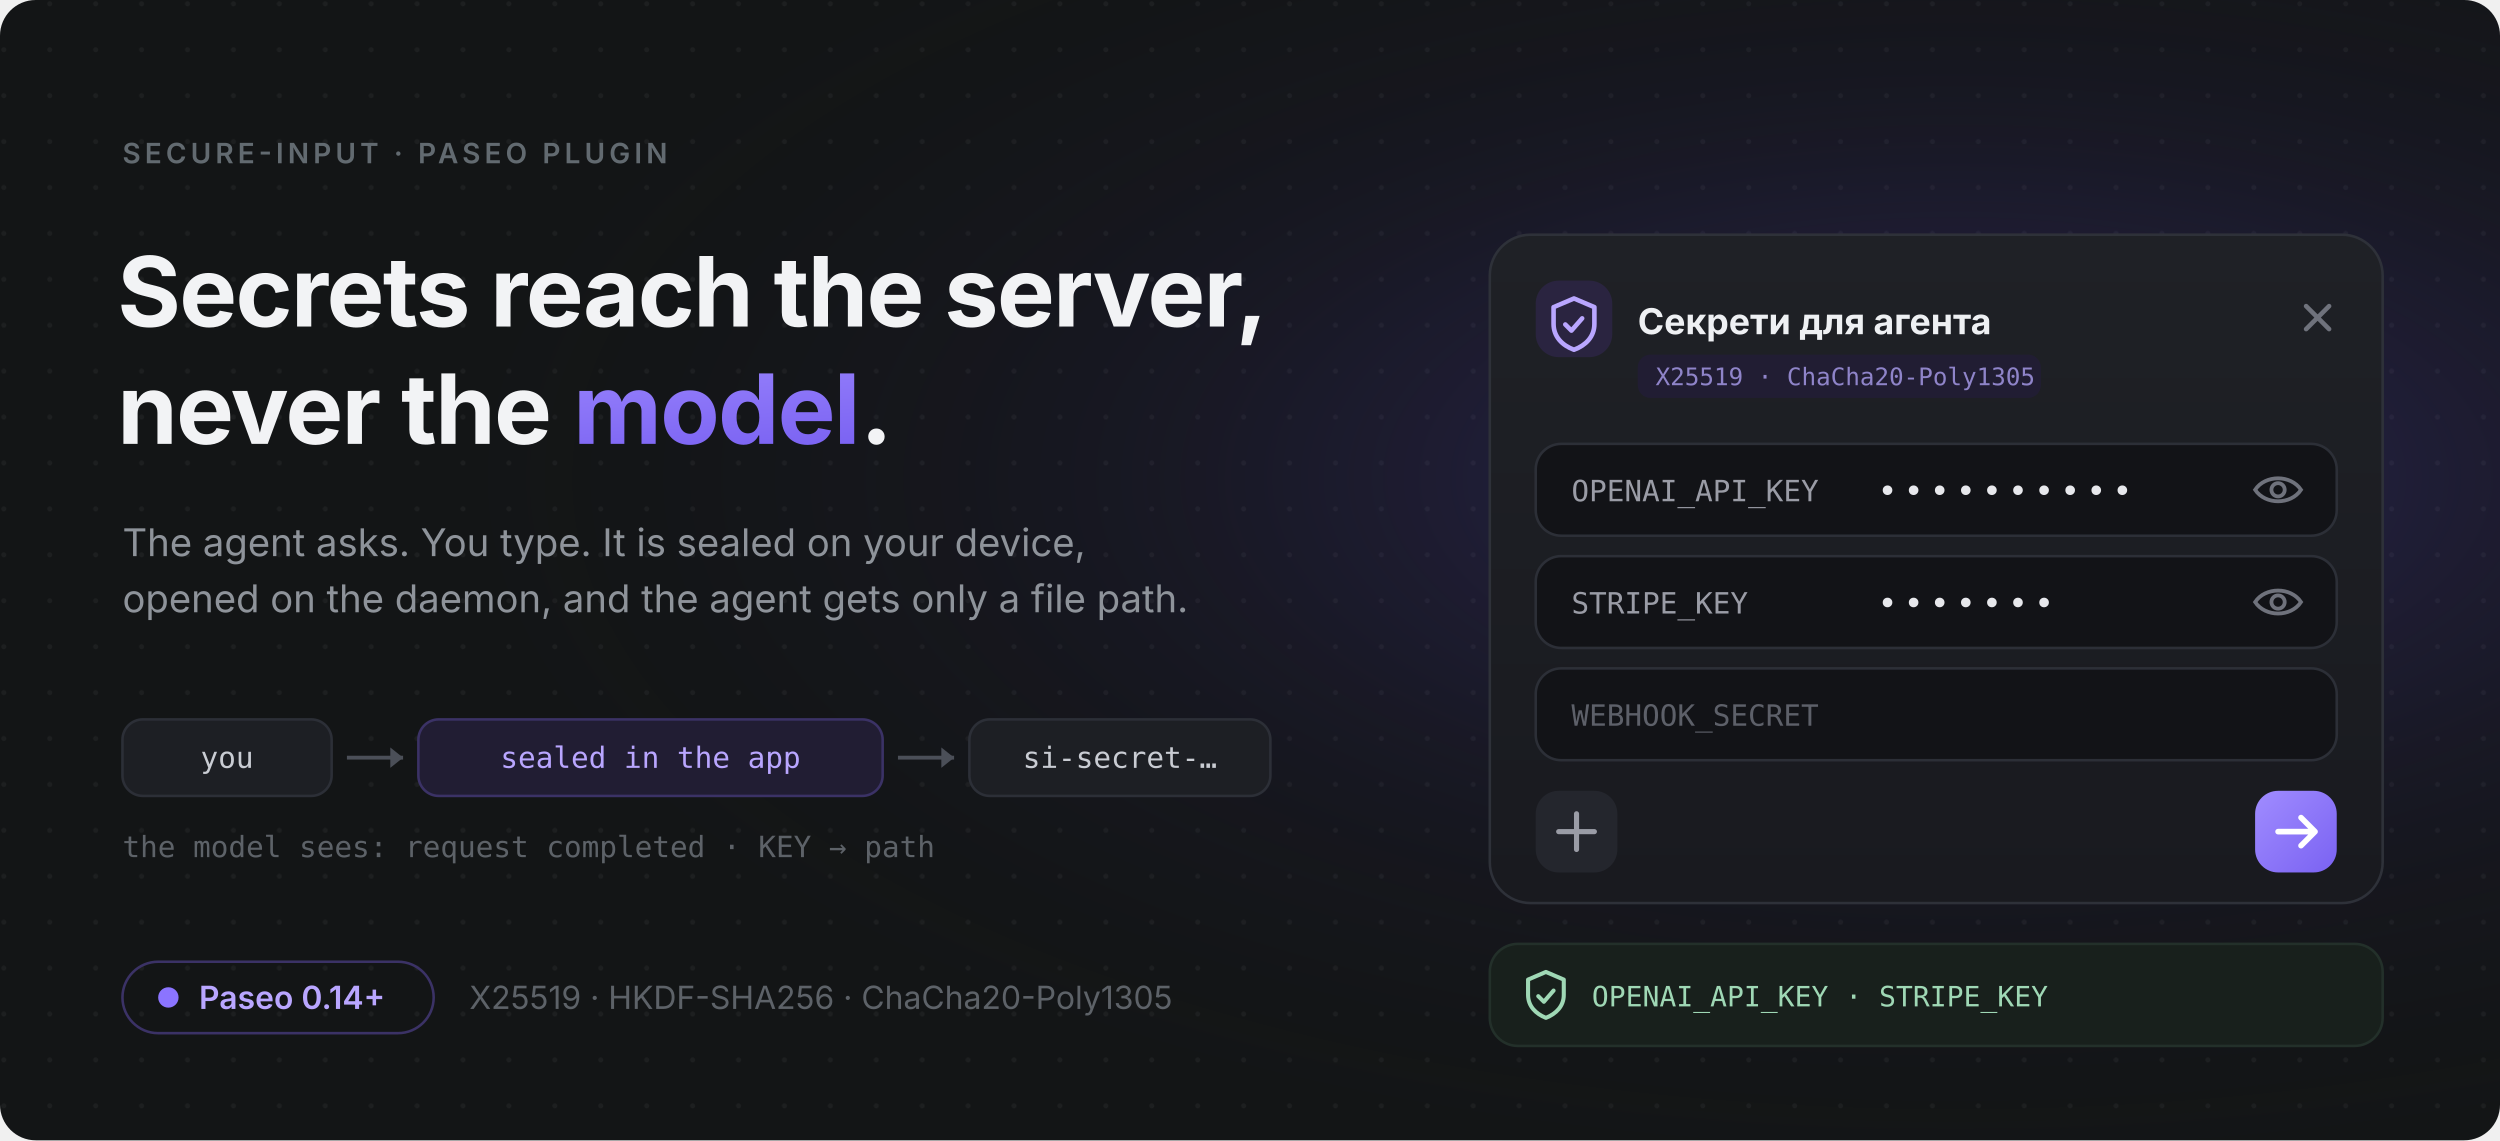
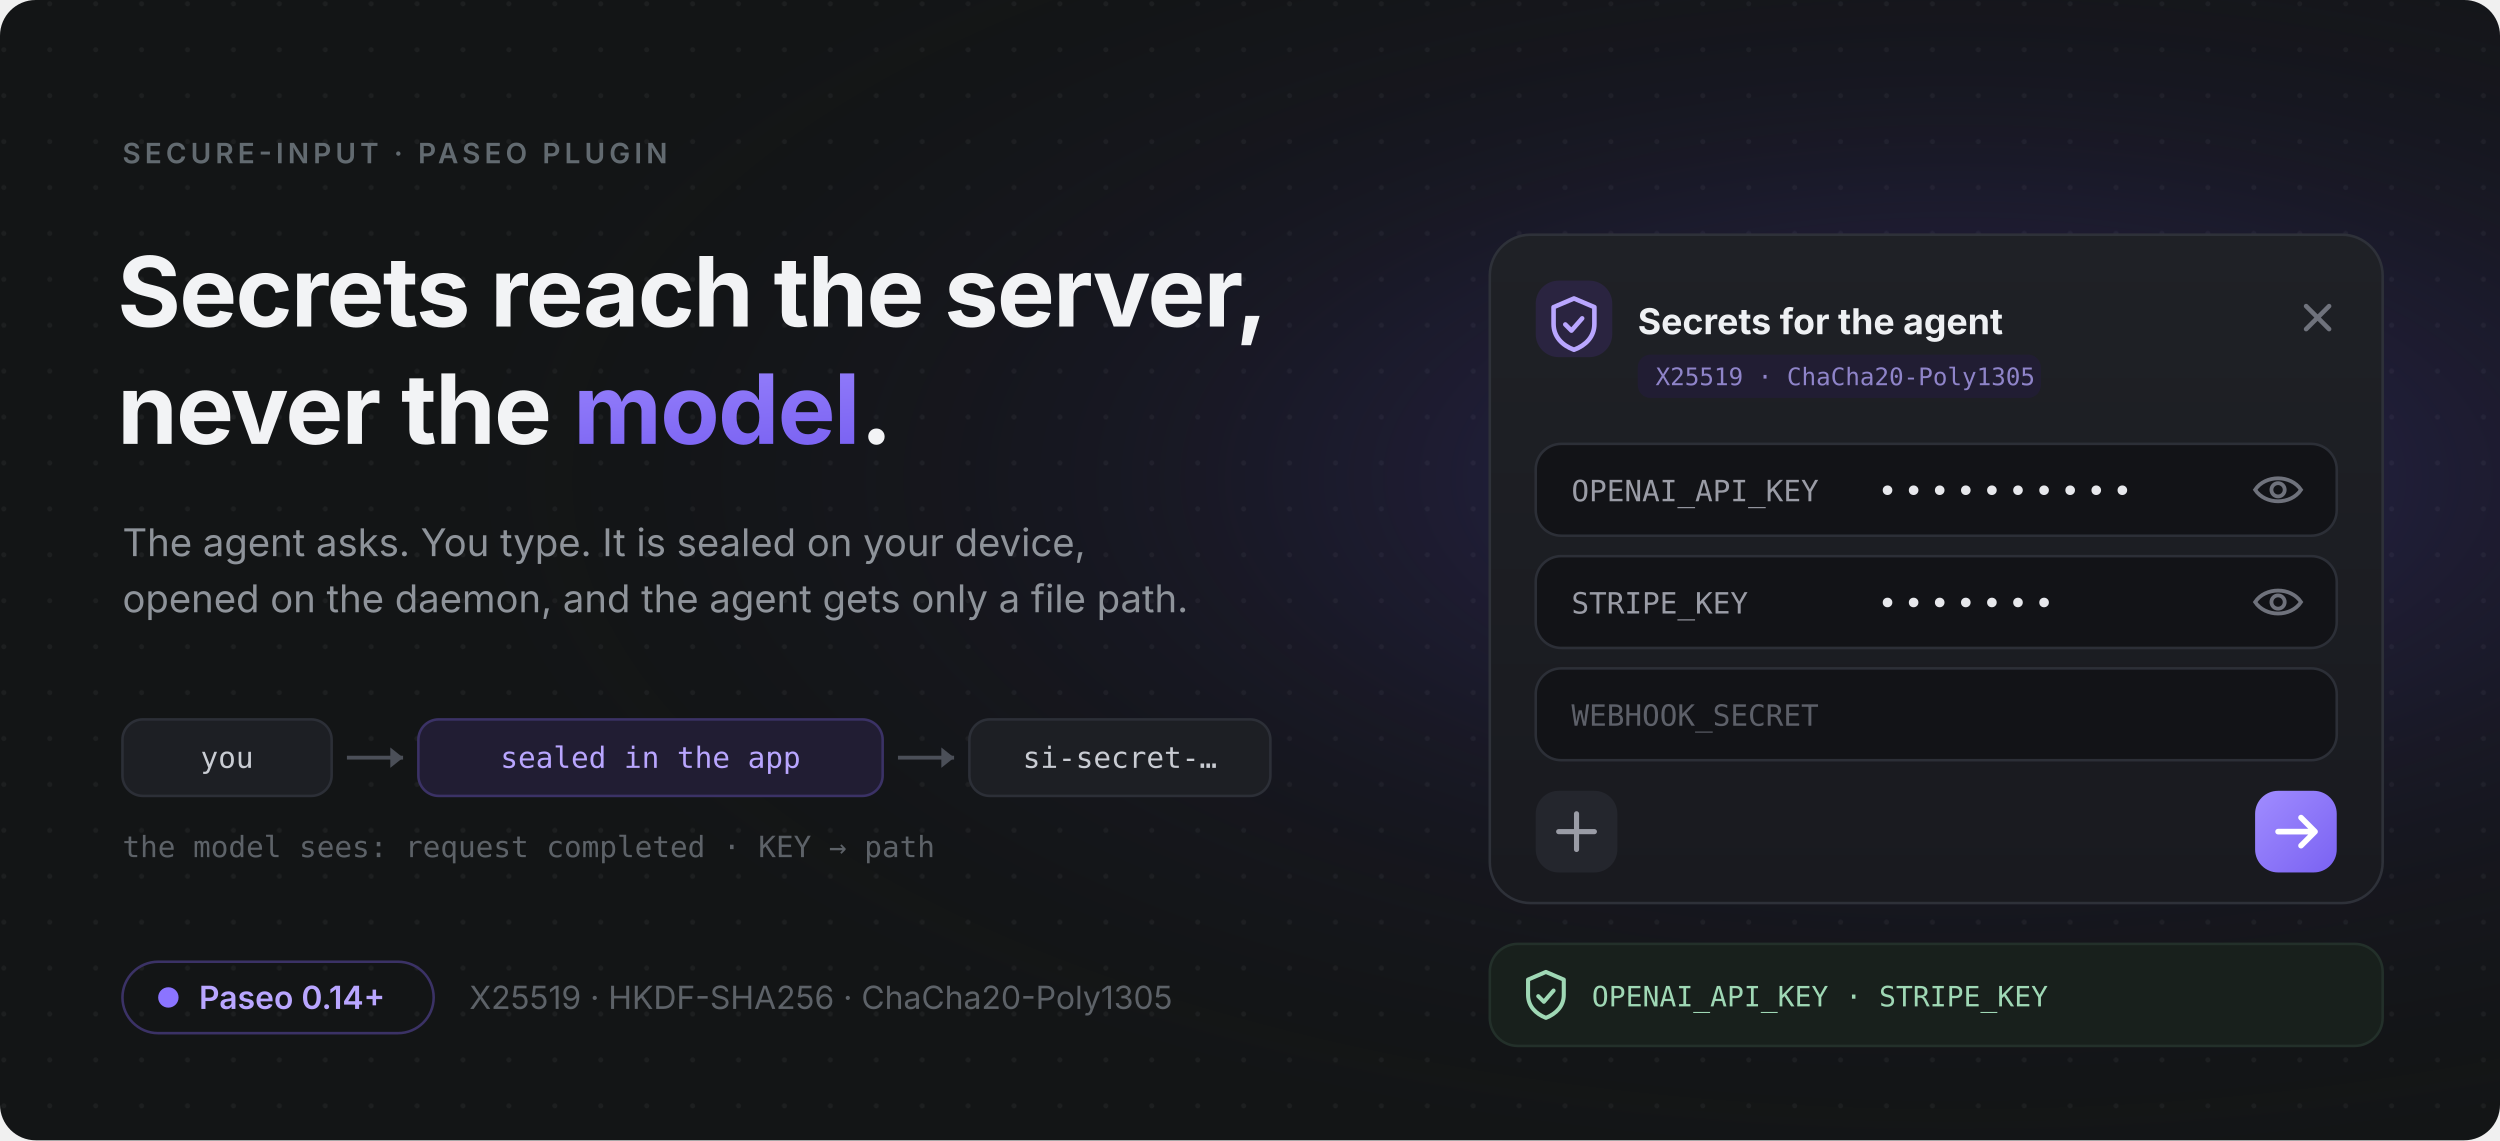
<svg xmlns="http://www.w3.org/2000/svg" width="980" height="447" viewBox="0 0 980 447">
  <defs>
    <radialGradient id="glow" cx="0.78" cy="0.42" r="0.62">
      <stop offset="0" stop-color="#6c55f0" stop-opacity="0.30" />
      <stop offset="0.55" stop-color="#3a2d86" stop-opacity="0.10" />
      <stop offset="1" stop-color="#131516" stop-opacity="0" />
    </radialGradient>
    <linearGradient id="card" x1="0" y1="0" x2="0" y2="1">
      <stop offset="0" stop-color="#1f2126" />
      <stop offset="1" stop-color="#191a1f" />
    </linearGradient>
    <linearGradient id="accent" x1="0" y1="0" x2="1" y2="1">
      <stop offset="0" stop-color="#a08cff" />
      <stop offset="1" stop-color="#7a62f2" />
    </linearGradient>
    <pattern id="dots" width="18" height="18" patternUnits="userSpaceOnUse">
      <circle cx="1.5" cy="1.5" r="1" fill="#ffffff" opacity="0.045" />
    </pattern>
  </defs>
  <rect x="0" y="0" width="980" height="447" rx="14" fill="#131516" />
  <rect x="0" y="0" width="980" height="447" rx="14" fill="url(#dots)" />
  <rect x="0" y="0" width="980" height="447" rx="14" fill="url(#glow)" />
  <text x="48" y="64" fill="#626a70" font-size="11" font-weight="600" font-family="system-ui, -apple-system, sans-serif" letter-spacing="1.6">SECURE-INPUT · PASEO PLUGIN</text>
  <text x="46" y="128" fill="#f2f3f5" font-size="38" font-weight="700" font-family="system-ui, -apple-system, sans-serif" letter-spacing="-0.6">Secrets reach the server,</text>
  <text x="46" y="174" fill="#f2f3f5" font-size="38" font-weight="700" font-family="system-ui, -apple-system, sans-serif" letter-spacing="-0.6">never the <tspan fill="url(#accent)">model</tspan>.</text>
  <text x="48" y="218" fill="#8e939a" font-size="15" font-family="system-ui, -apple-system, sans-serif">The agent asks. You type. It is sealed on your device,</text>
  <text x="48" y="240" fill="#8e939a" font-size="15" font-family="system-ui, -apple-system, sans-serif">opened on the daemon, and the agent gets only a file path.</text>
  <g font-family="ui-monospace, SFMono-Regular, Menlo, monospace" font-size="11.5">
    <rect x="48" y="282" width="82" height="30" rx="8" fill="#1d1f24" stroke="#2c2f37" />
    <text x="89" y="301" fill="#c9ccd3" text-anchor="middle">you</text>
    <path d="M136 297 h22" stroke="#4b4f58" stroke-width="1.5" />
    <path d="M158 297 l-5 -4 v8z" fill="#4b4f58" />
    <rect x="164" y="282" width="182" height="30" rx="8" fill="#211d33" stroke="#3b3266" />
    <text x="255" y="301" fill="#b9a6ff" text-anchor="middle">sealed in the app</text>
    <path d="M352 297 h22" stroke="#4b4f58" stroke-width="1.5" />
    <path d="M374 297 l-5 -4 v8z" fill="#4b4f58" />
    <rect x="380" y="282" width="118" height="30" rx="8" fill="#1d1f24" stroke="#2c2f37" />
    <text x="439" y="301" fill="#c9ccd3" text-anchor="middle">si-secret-…</text>
    <text x="48" y="336" fill="#5d6268">the model sees: request completed · KEY → path</text>
  </g>
  <g font-family="system-ui, -apple-system, sans-serif">
    <rect x="48" y="377" width="122" height="28" rx="14" fill="none" stroke="#3b3266" />
    <circle cx="66" cy="391" r="4" fill="#8b74ff" />
    <text x="78" y="395.5" fill="#b9a6ff" font-size="12.5" font-weight="600">Paseo 0.14+</text>
    <text x="184" y="395.5" fill="#5d6268" font-size="12.5">X25519 · HKDF-SHA256 · ChaCha20-Poly1305</text>
  </g>
  <g transform="translate(584, 92)">
    <rect x="0" y="0" width="350" height="262" rx="16" fill="url(#card)" stroke="#2e3139" />
    <rect x="18" y="18" width="30" height="30" rx="9" fill="#2a2440" />
    <path d="M33 25 l8 3.4 v6.6 c0 5 -3.4 8.4 -8 10.1 c-4.6 -1.7 -8 -5.1 -8 -10.1 v-6.6 z" fill="none" stroke="#b9a6ff" stroke-width="1.8" stroke-linejoin="round" />
    <path d="M29.6 35.2 l2.4 2.4 l4.2 -4.8" fill="none" stroke="#b9a6ff" stroke-width="1.8" stroke-linecap="round" stroke-linejoin="round" />
-     <text x="58" y="39" fill="#eef0f3" font-size="14" font-weight="650" font-family="system-ui, -apple-system, sans-serif">Секрети для агента</text>
+     <text x="58" y="39" fill="#eef0f3" font-size="14" font-weight="650" font-family="system-ui, -apple-system, sans-serif">Secrets for the agent</text>
    <path d="M320 28 l9 9 M329 28 l-9 9" stroke="#6f727c" stroke-width="1.8" stroke-linecap="round" />
    <rect x="58" y="47" width="158" height="17" rx="5" fill="#211d33" />
    <text x="65" y="59" fill="#8f84c9" font-size="9.5" font-family="ui-monospace, SFMono-Regular, Menlo, monospace">X25519 · ChaCha20-Poly1305</text>
    <g font-family="ui-monospace, SFMono-Regular, Menlo, monospace" font-size="11.5">
      <rect x="18" y="82" width="314" height="36" rx="10" fill="#121317" stroke="#2c2f37" />
      <text x="32" y="104.5" fill="#9a9ca6">OPENAI_API_KEY</text>
      <text x="152" y="105" fill="#e7e8ec" font-size="13" letter-spacing="2.4">••••••••••</text>
      <path d="M300 100 c4 -6 14 -6 18 0 c-4 6 -14 6 -18 0 z" fill="none" stroke="#6f727c" stroke-width="1.5" />
      <circle cx="309" cy="100" r="2.6" fill="none" stroke="#6f727c" stroke-width="1.5" />
      <rect x="18" y="126" width="314" height="36" rx="10" fill="#121317" stroke="#2c2f37" />
      <text x="32" y="148.5" fill="#9a9ca6">STRIPE_KEY</text>
      <text x="152" y="149" fill="#e7e8ec" font-size="13" letter-spacing="2.4">•••••••</text>
      <path d="M300 144 c4 -6 14 -6 18 0 c-4 6 -14 6 -18 0 z" fill="none" stroke="#6f727c" stroke-width="1.5" />
      <circle cx="309" cy="144" r="2.6" fill="none" stroke="#6f727c" stroke-width="1.5" />
      <rect x="18" y="170" width="314" height="36" rx="10" fill="#121317" stroke="#2c2f37" />
      <text x="32" y="192.5" fill="#5d6069">WEBHOOK_SECRET</text>
    </g>
    <rect x="18" y="218" width="32" height="32" rx="9" fill="#24262d" />
    <path d="M34 227 v14 M27 234 h14" stroke="#9a9ca6" stroke-width="2" stroke-linecap="round" />
    <rect x="300" y="218" width="32" height="32" rx="9" fill="url(#accent)" />
    <path d="M309 234 h14 M318 228.5 l5.5 5.5 l-5.5 5.5" fill="none" stroke="#ffffff" stroke-width="2.2" stroke-linecap="round" stroke-linejoin="round" />
  </g>
  <g transform="translate(584, 370)" font-family="ui-monospace, SFMono-Regular, Menlo, monospace" font-size="11">
    <rect x="0" y="0" width="350" height="40" rx="11" fill="#18201c" stroke="#23302a" />
    <path d="M22 11 l7 3 v6 c0 4.4 -3 7.4 -7 9 c-4 -1.6 -7 -4.6 -7 -9 v-6 z" fill="none" stroke="#9fd8b5" stroke-width="1.6" stroke-linejoin="round" />
    <path d="M19 20.5 l2.2 2.2 l3.8 -4.4" fill="none" stroke="#9fd8b5" stroke-width="1.6" stroke-linecap="round" stroke-linejoin="round" />
    <text x="40" y="24.5" fill="#9fd8b5">OPENAI_API_KEY · STRIPE_KEY</text>
  </g>
</svg>
